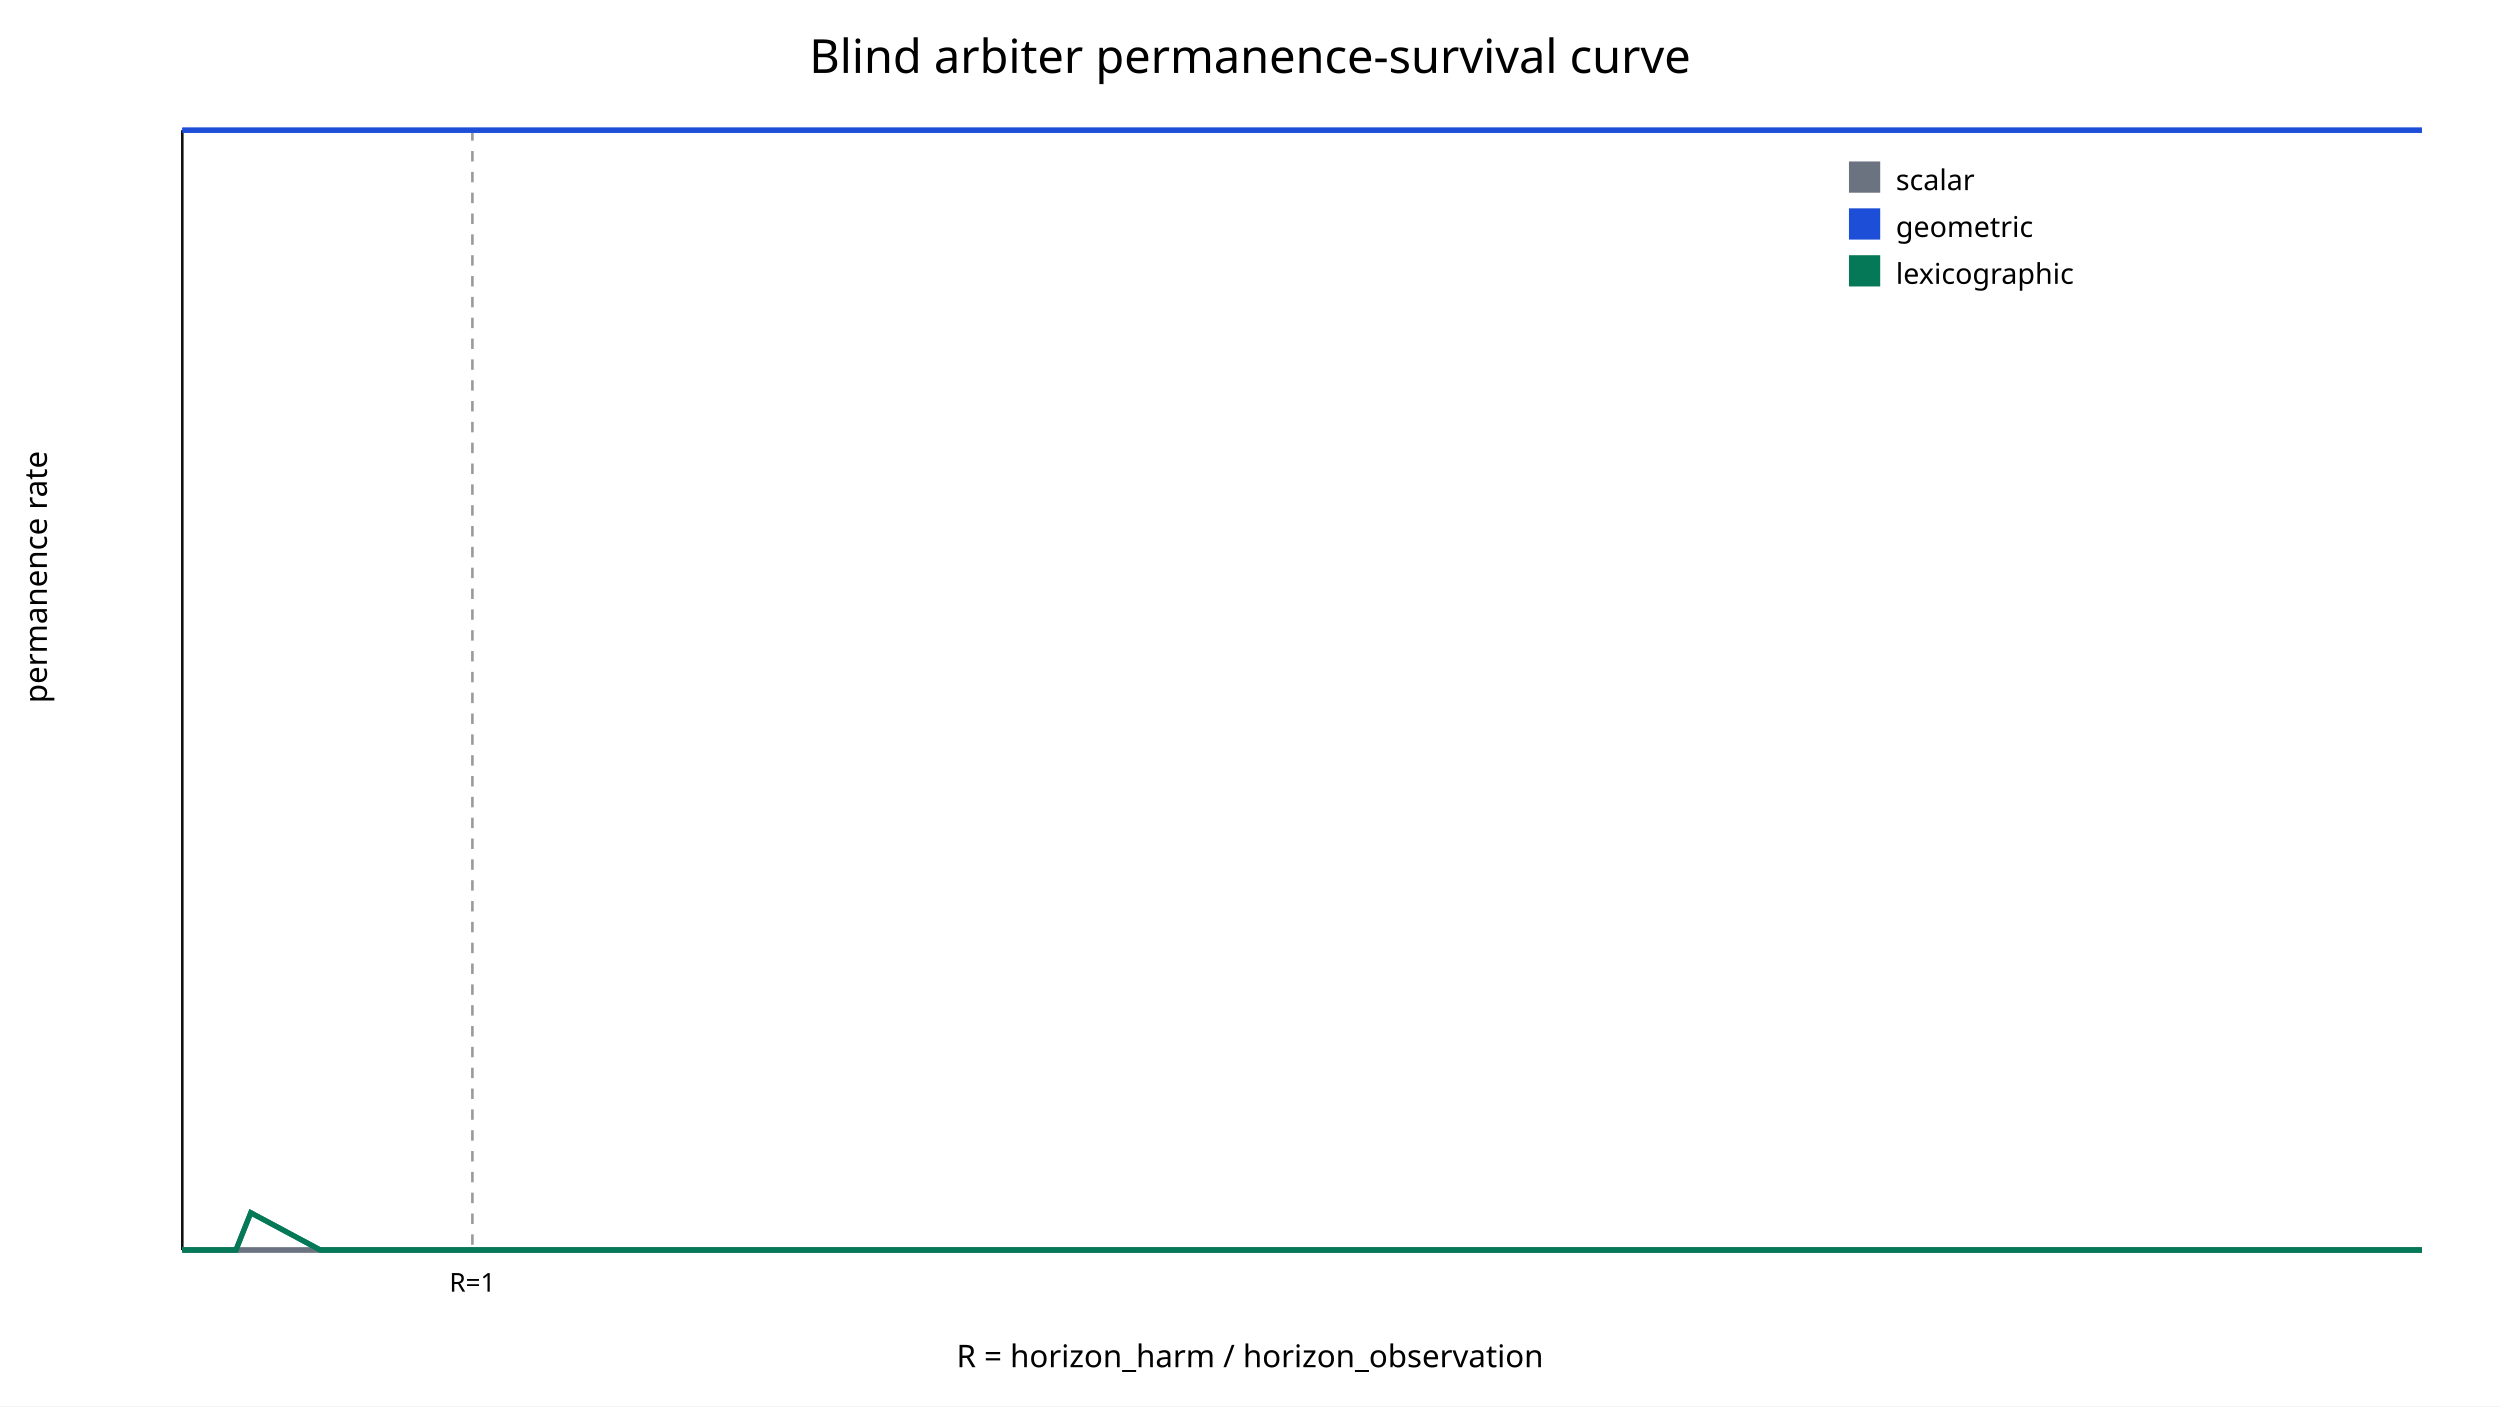
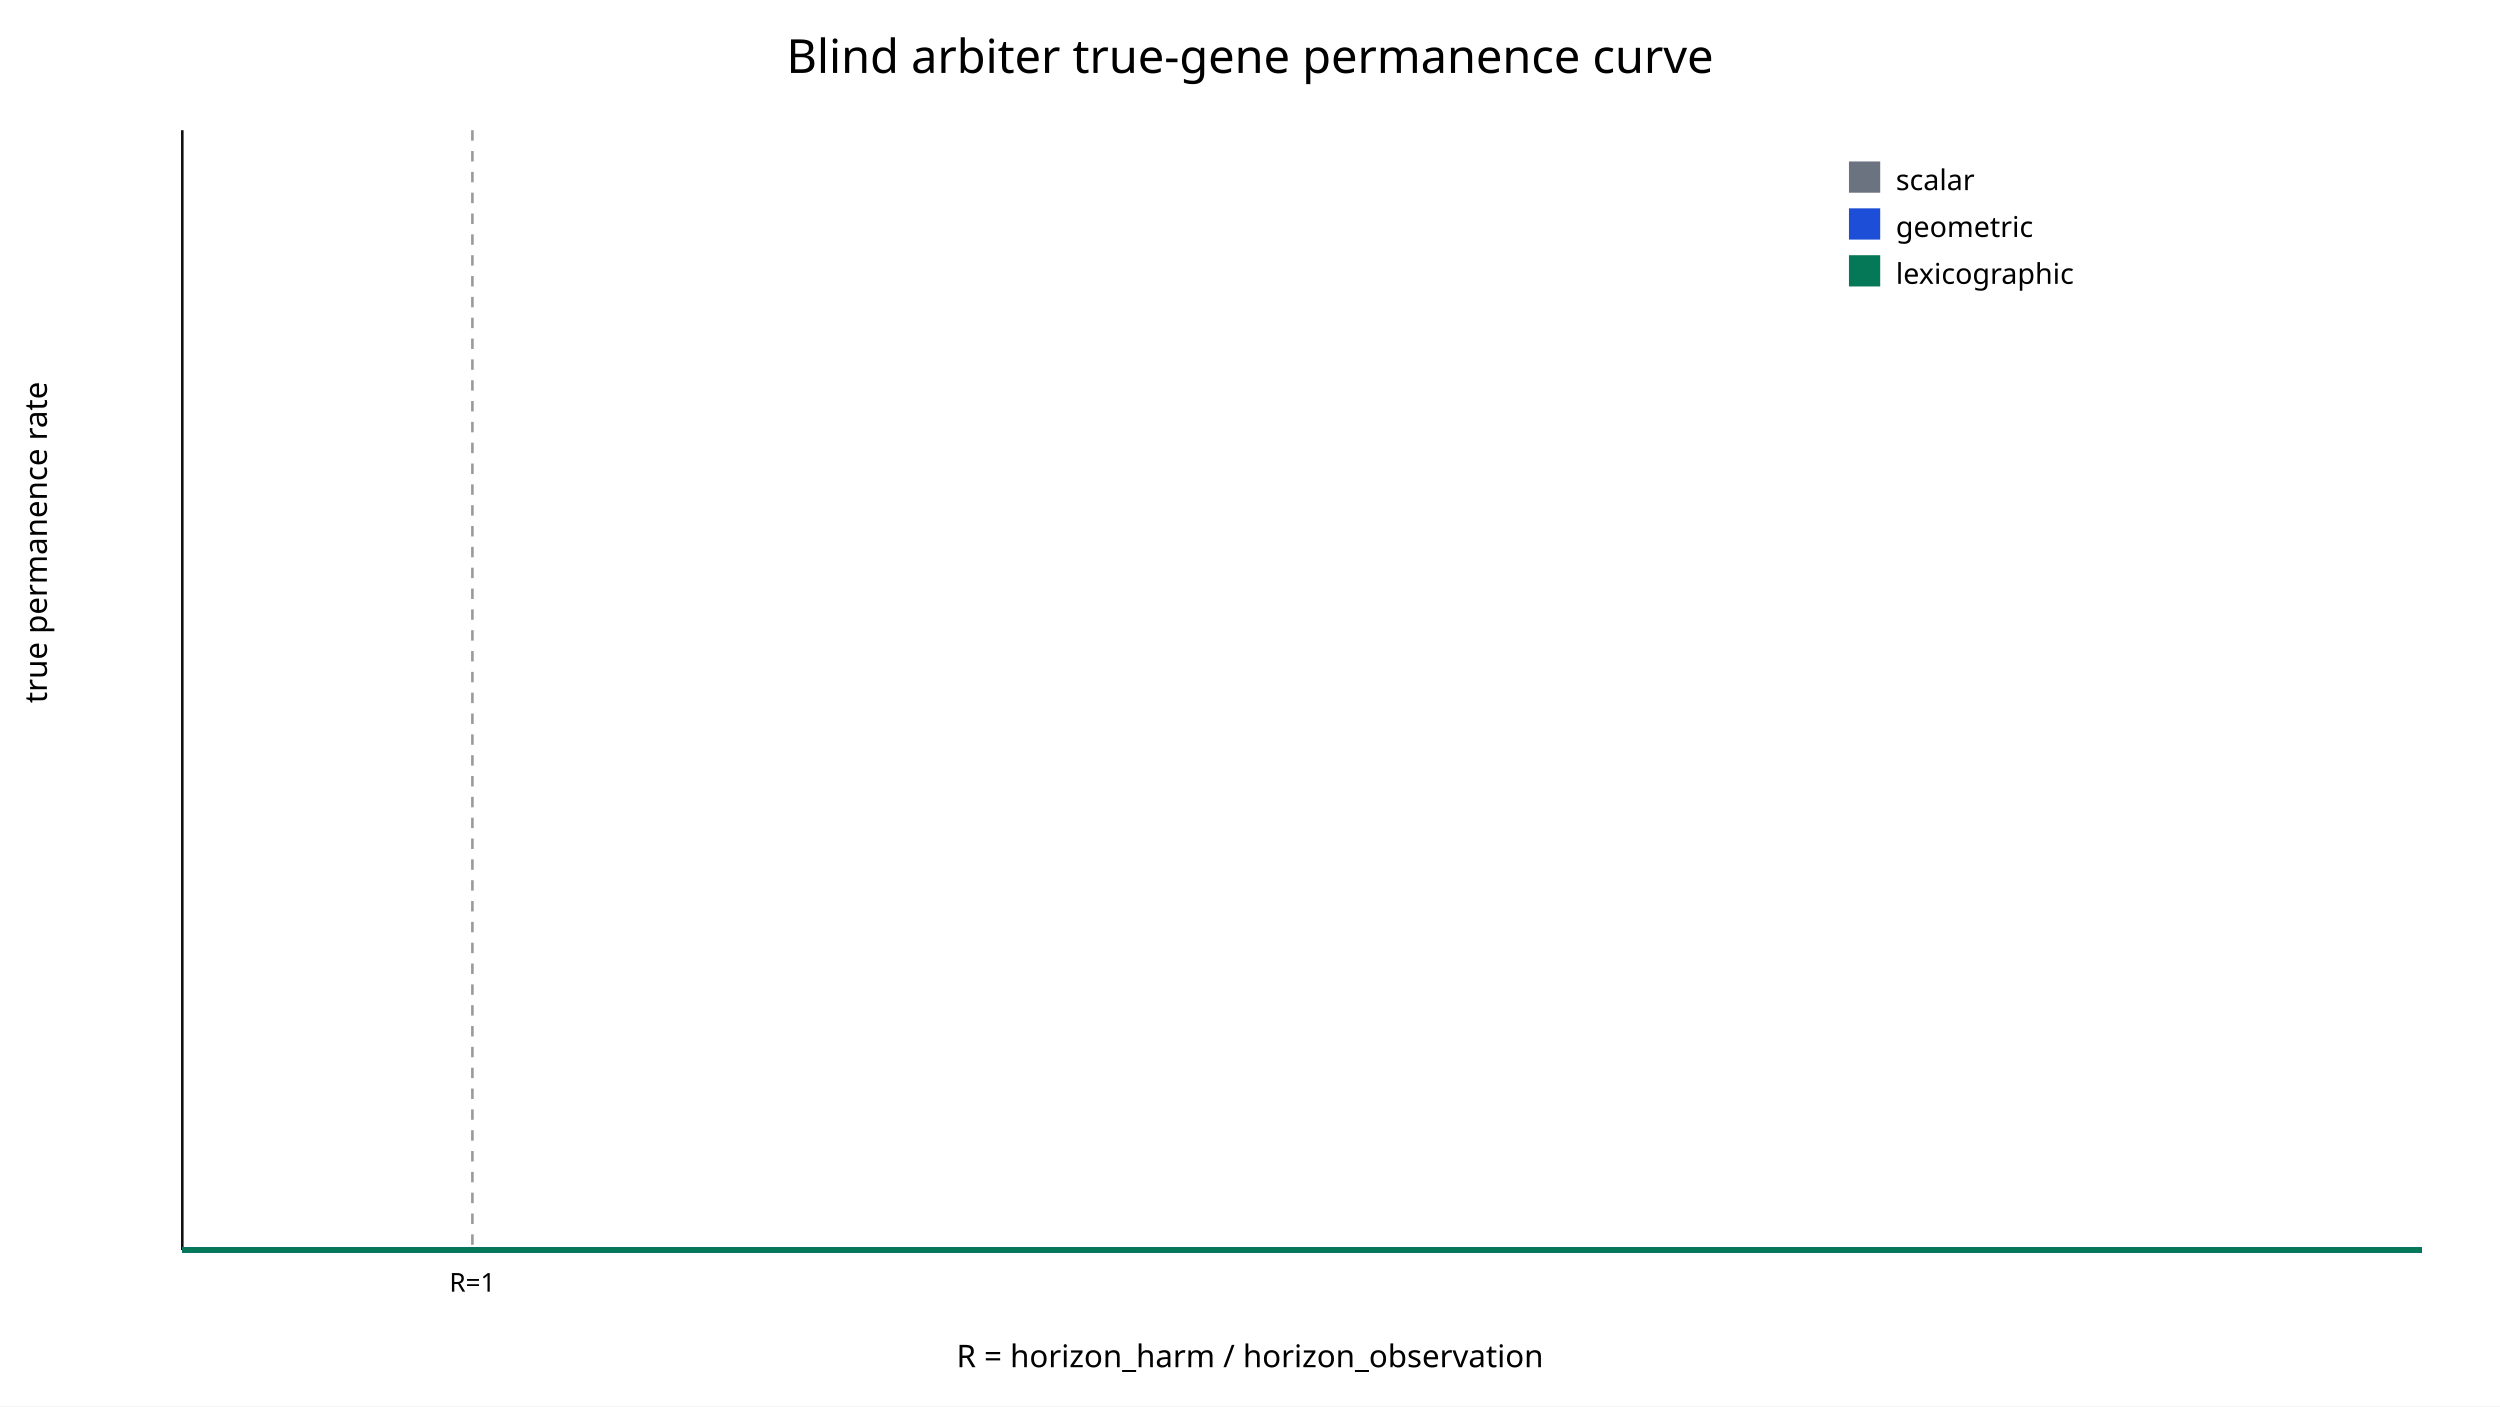
<svg xmlns="http://www.w3.org/2000/svg" width="960" height="540" viewBox="0 0 960 540">
  <rect width="100%" height="100%" fill="white" />
-   <text x="480.0" y="28" text-anchor="middle" font-family="sans-serif" font-size="18">Blind arbiter permanence-survival curve</text>
+   <text x="480.0" y="28" text-anchor="middle" font-family="sans-serif" font-size="18">Blind arbiter true-gene permanence curve</text>
  <line x1="70" y1="480" x2="930" y2="480" stroke="#111" />
  <line x1="70" y1="50" x2="70" y2="480" stroke="#111" />
  <text x="480.0" y="525" text-anchor="middle" font-family="sans-serif" font-size="12">R = horizon_harm / horizon_observation</text>
-   <text x="18" y="270.0" transform="rotate(-90 18 270.0)" font-family="sans-serif" font-size="12">permanence rate</text>
+   <text x="18" y="270.0" transform="rotate(-90 18 270.0)" font-family="sans-serif" font-size="12">true permanence rate</text>
  <line x1="181.4" y1="50" x2="181.4" y2="480" stroke="#999" stroke-dasharray="4,4" />
  <text x="181.4" y="496" text-anchor="middle" font-family="sans-serif" font-size="10">R=1</text>
  <polyline fill="none" stroke="#6b7280" stroke-width="2" points="70.0,480.0 90.6,480.0 96.3,480.0 123.0,480.0 158.7,480.0 208.6,480.0 317.5,480.0 499.0,480.0 930.0,480.0" />
  <polygon fill="#6b7280" fill-opacity="0.15" stroke="none" points="70.0,480.0 90.6,480.0 96.3,480.0 123.0,480.0 158.7,480.0 208.6,480.0 317.5,480.0 499.0,480.0 930.0,480.0 930.0,480.0 499.0,480.0 317.5,480.0 208.6,480.0 158.7,480.0 123.0,480.0 96.3,480.0 90.6,480.0 70.0,480.0" />
  <polyline fill="none" stroke="#6b7280" stroke-width="2" points="70.0,480.0 90.6,480.0 96.3,480.0 123.0,480.0 158.7,480.0 208.6,480.0 317.5,480.0 499.0,480.0 930.0,480.0" />
-   <polyline fill="none" stroke="#1d4ed8" stroke-width="2" points="70.0,50.0 90.6,50.0 96.3,50.0 123.0,50.0 158.7,50.0 208.6,50.0 317.5,50.0 499.0,50.0 930.0,50.0" />
-   <polygon fill="#1d4ed8" fill-opacity="0.15" stroke="none" points="70.0,50.0 90.6,50.0 96.3,50.0 123.0,50.0 158.7,50.0 208.6,50.0 317.5,50.0 499.0,50.0 930.0,50.0 930.0,50.0 499.0,50.0 317.5,50.0 208.6,50.0 158.7,50.0 123.0,50.0 96.3,50.0 90.6,50.0 70.0,50.0" />
-   <polyline fill="none" stroke="#1d4ed8" stroke-width="2" points="70.0,50.0 90.6,50.0 96.3,50.0 123.0,50.0 158.7,50.0 208.6,50.0 317.5,50.0 499.0,50.0 930.0,50.0" />
-   <polyline fill="none" stroke="#047857" stroke-width="2" points="70.0,480.0 90.6,480.0 96.3,465.7 123.0,480.0 158.7,480.0 208.6,480.0 317.5,480.0 499.0,480.0 930.0,480.0" />
+   <polyline fill="none" stroke="#1d4ed8" stroke-width="2" points="70.0,480.0 90.6,480.0 96.3,480.0 123.0,480.0 158.7,480.0 208.6,480.0 317.5,480.0 499.0,480.0 930.0,480.0" />
+   <polygon fill="#1d4ed8" fill-opacity="0.15" stroke="none" points="70.0,480.0 90.6,480.0 96.3,480.0 123.0,480.0 158.7,480.0 208.6,480.0 317.5,480.0 499.0,480.0 930.0,480.0 930.0,480.0 499.0,480.0 317.5,480.0 208.6,480.0 158.7,480.0 123.0,480.0 96.3,480.0 90.6,480.0 70.0,480.0" />
+   <polyline fill="none" stroke="#1d4ed8" stroke-width="2" points="70.0,480.0 90.6,480.0 96.3,480.0 123.0,480.0 158.7,480.0 208.6,480.0 317.5,480.0 499.0,480.0 930.0,480.0" />
+   <polyline fill="none" stroke="#047857" stroke-width="2" points="70.0,480.0 90.6,480.0 96.3,480.0 123.0,480.0 158.7,480.0 208.6,480.0 317.5,480.0 499.0,480.0 930.0,480.0" />
  <polygon fill="#047857" fill-opacity="0.15" stroke="none" points="70.0,480.0 90.6,480.0 96.3,480.0 123.0,480.0 158.7,480.0 208.6,480.0 317.5,480.0 499.0,480.0 930.0,480.0 930.0,480.0 499.0,480.0 317.5,480.0 208.6,480.0 158.7,480.0 123.0,480.0 96.3,480.0 90.6,480.0 70.0,480.0" />
-   <polyline fill="none" stroke="#047857" stroke-width="2" points="70.0,480.0 90.6,480.0 96.3,465.7 123.0,480.0 158.7,480.0 208.6,480.0 317.5,480.0 499.0,480.0 930.0,480.0" />
+   <polyline fill="none" stroke="#047857" stroke-width="2" points="70.0,480.0 90.6,480.0 96.3,480.0 123.0,480.0 158.7,480.0 208.6,480.0 317.5,480.0 499.0,480.0 930.0,480.0" />
  <rect x="710" y="62" width="12" height="12" fill="#6b7280" />
  <text x="728" y="73" font-family="sans-serif" font-size="11">scalar</text>
  <rect x="710" y="80" width="12" height="12" fill="#1d4ed8" />
  <text x="728" y="91" font-family="sans-serif" font-size="11">geometric</text>
  <rect x="710" y="98" width="12" height="12" fill="#047857" />
  <text x="728" y="109" font-family="sans-serif" font-size="11">lexicographic</text>
</svg>
